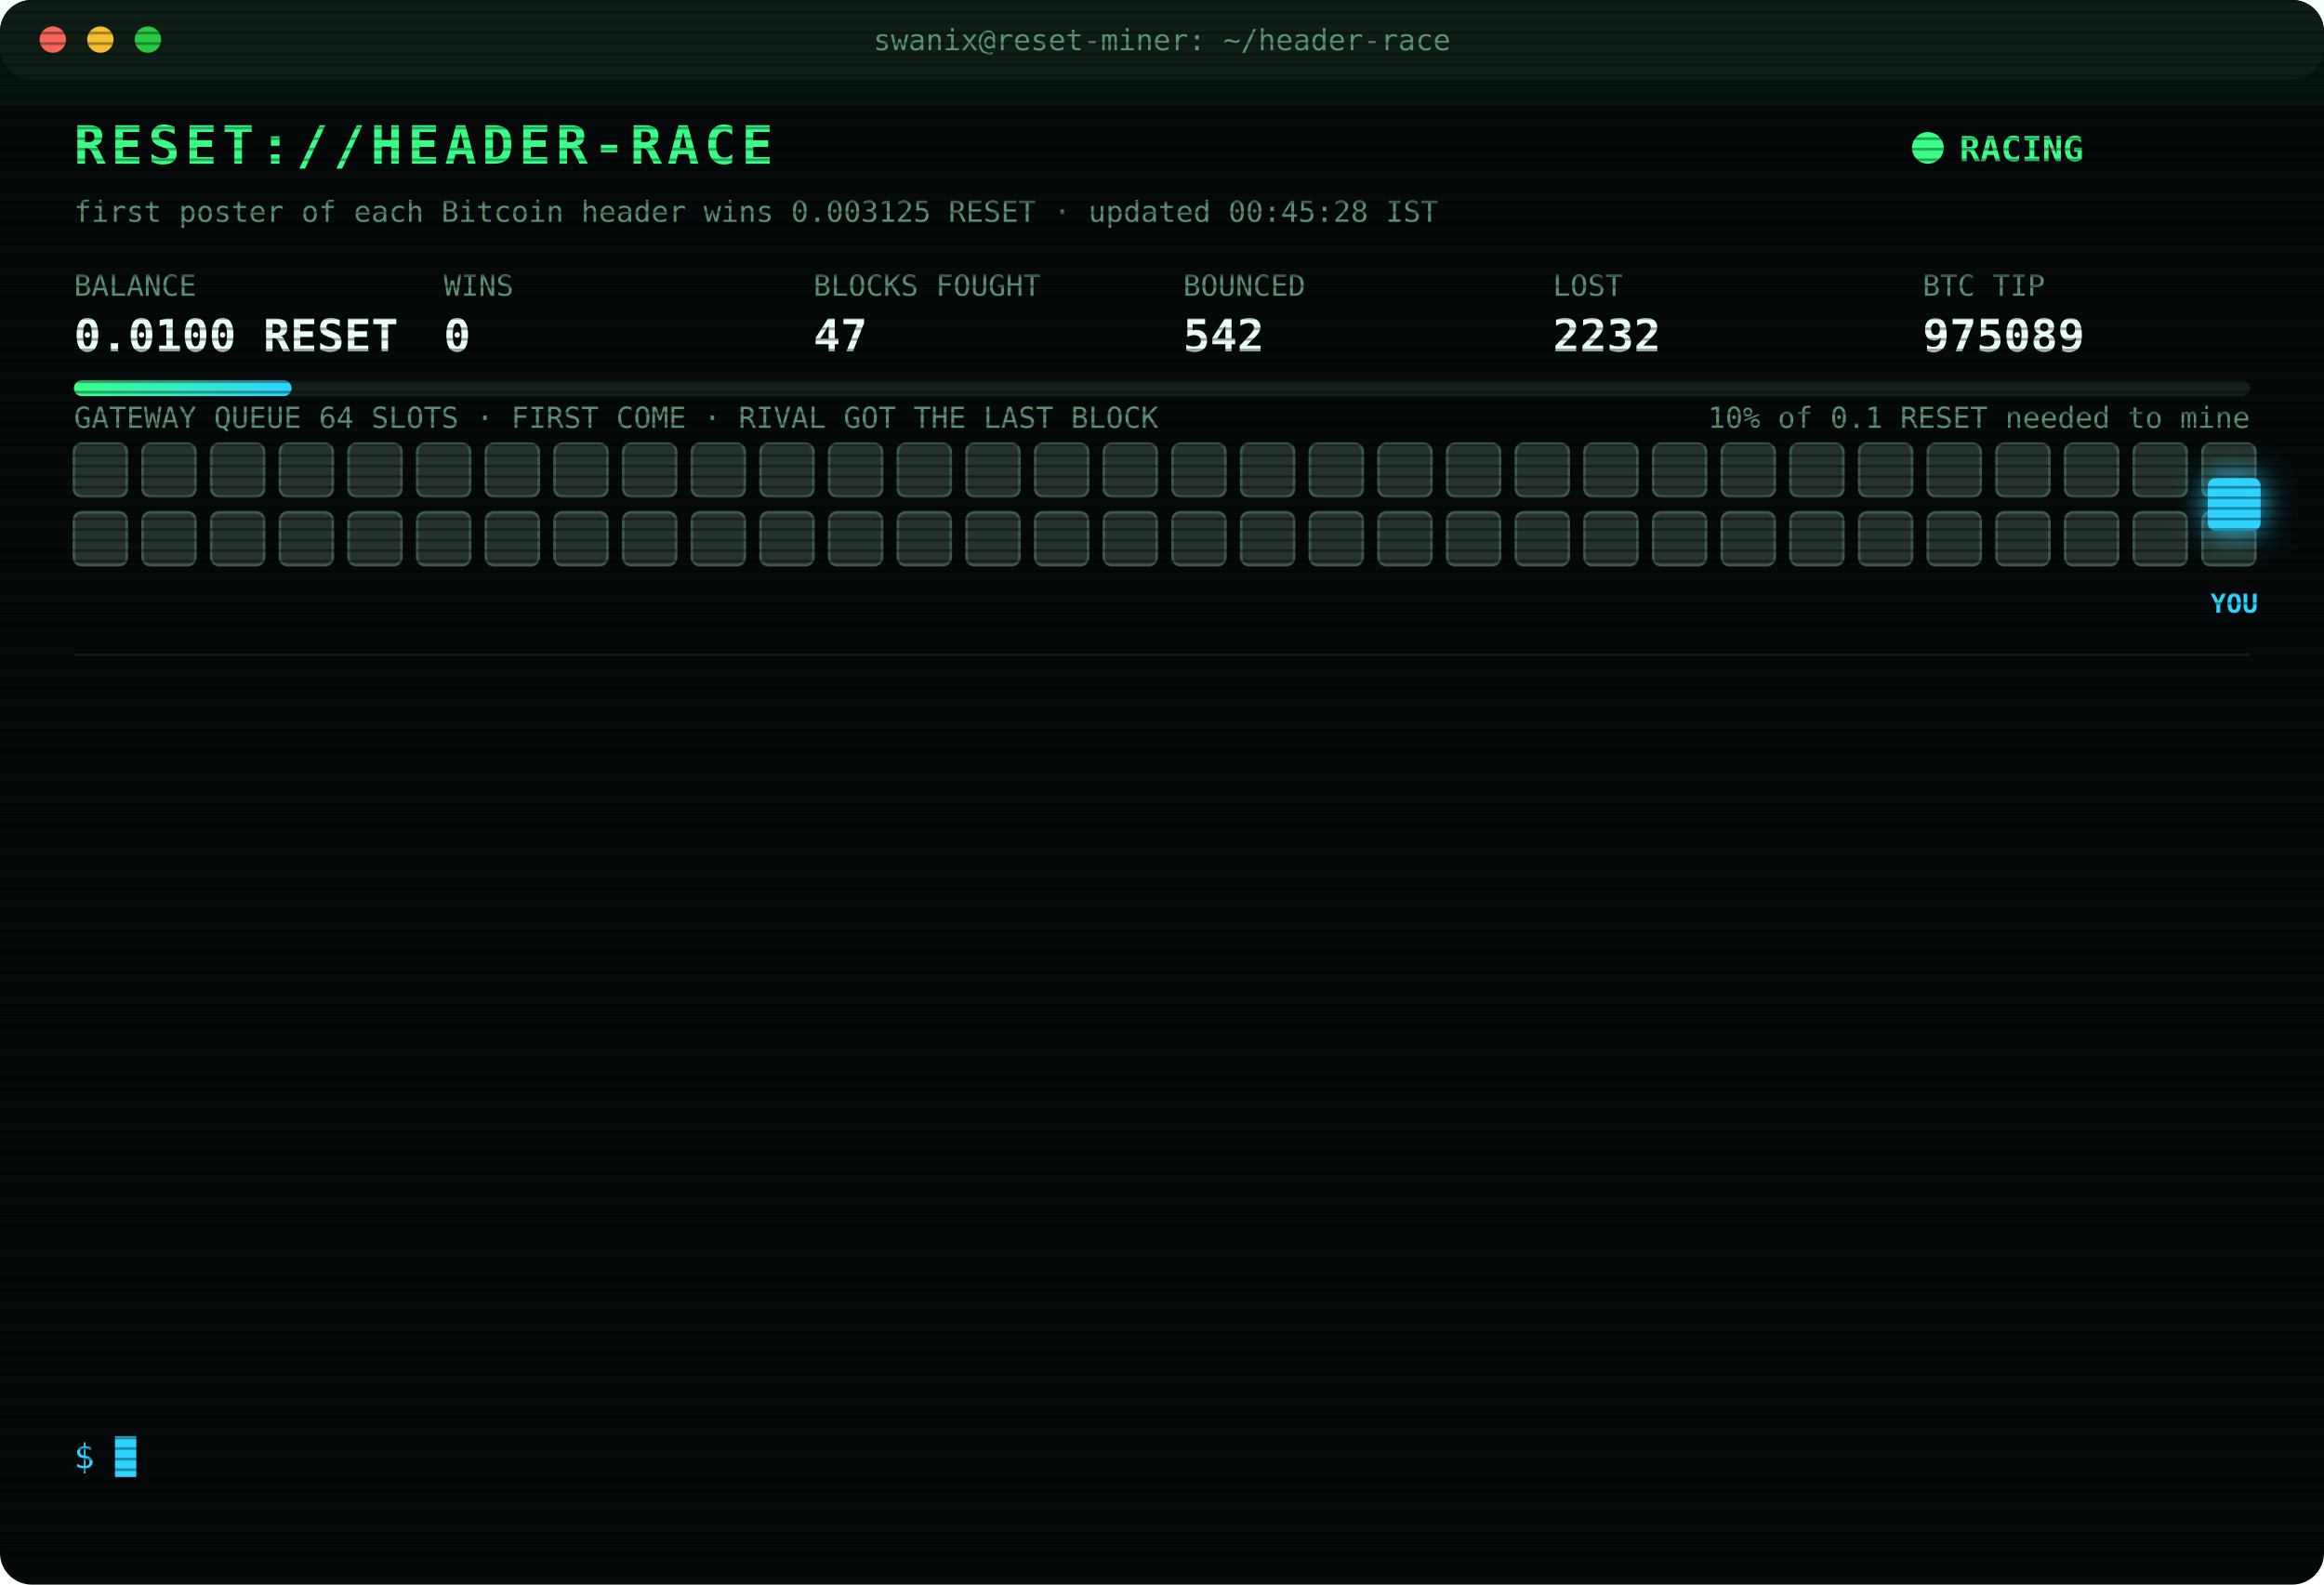
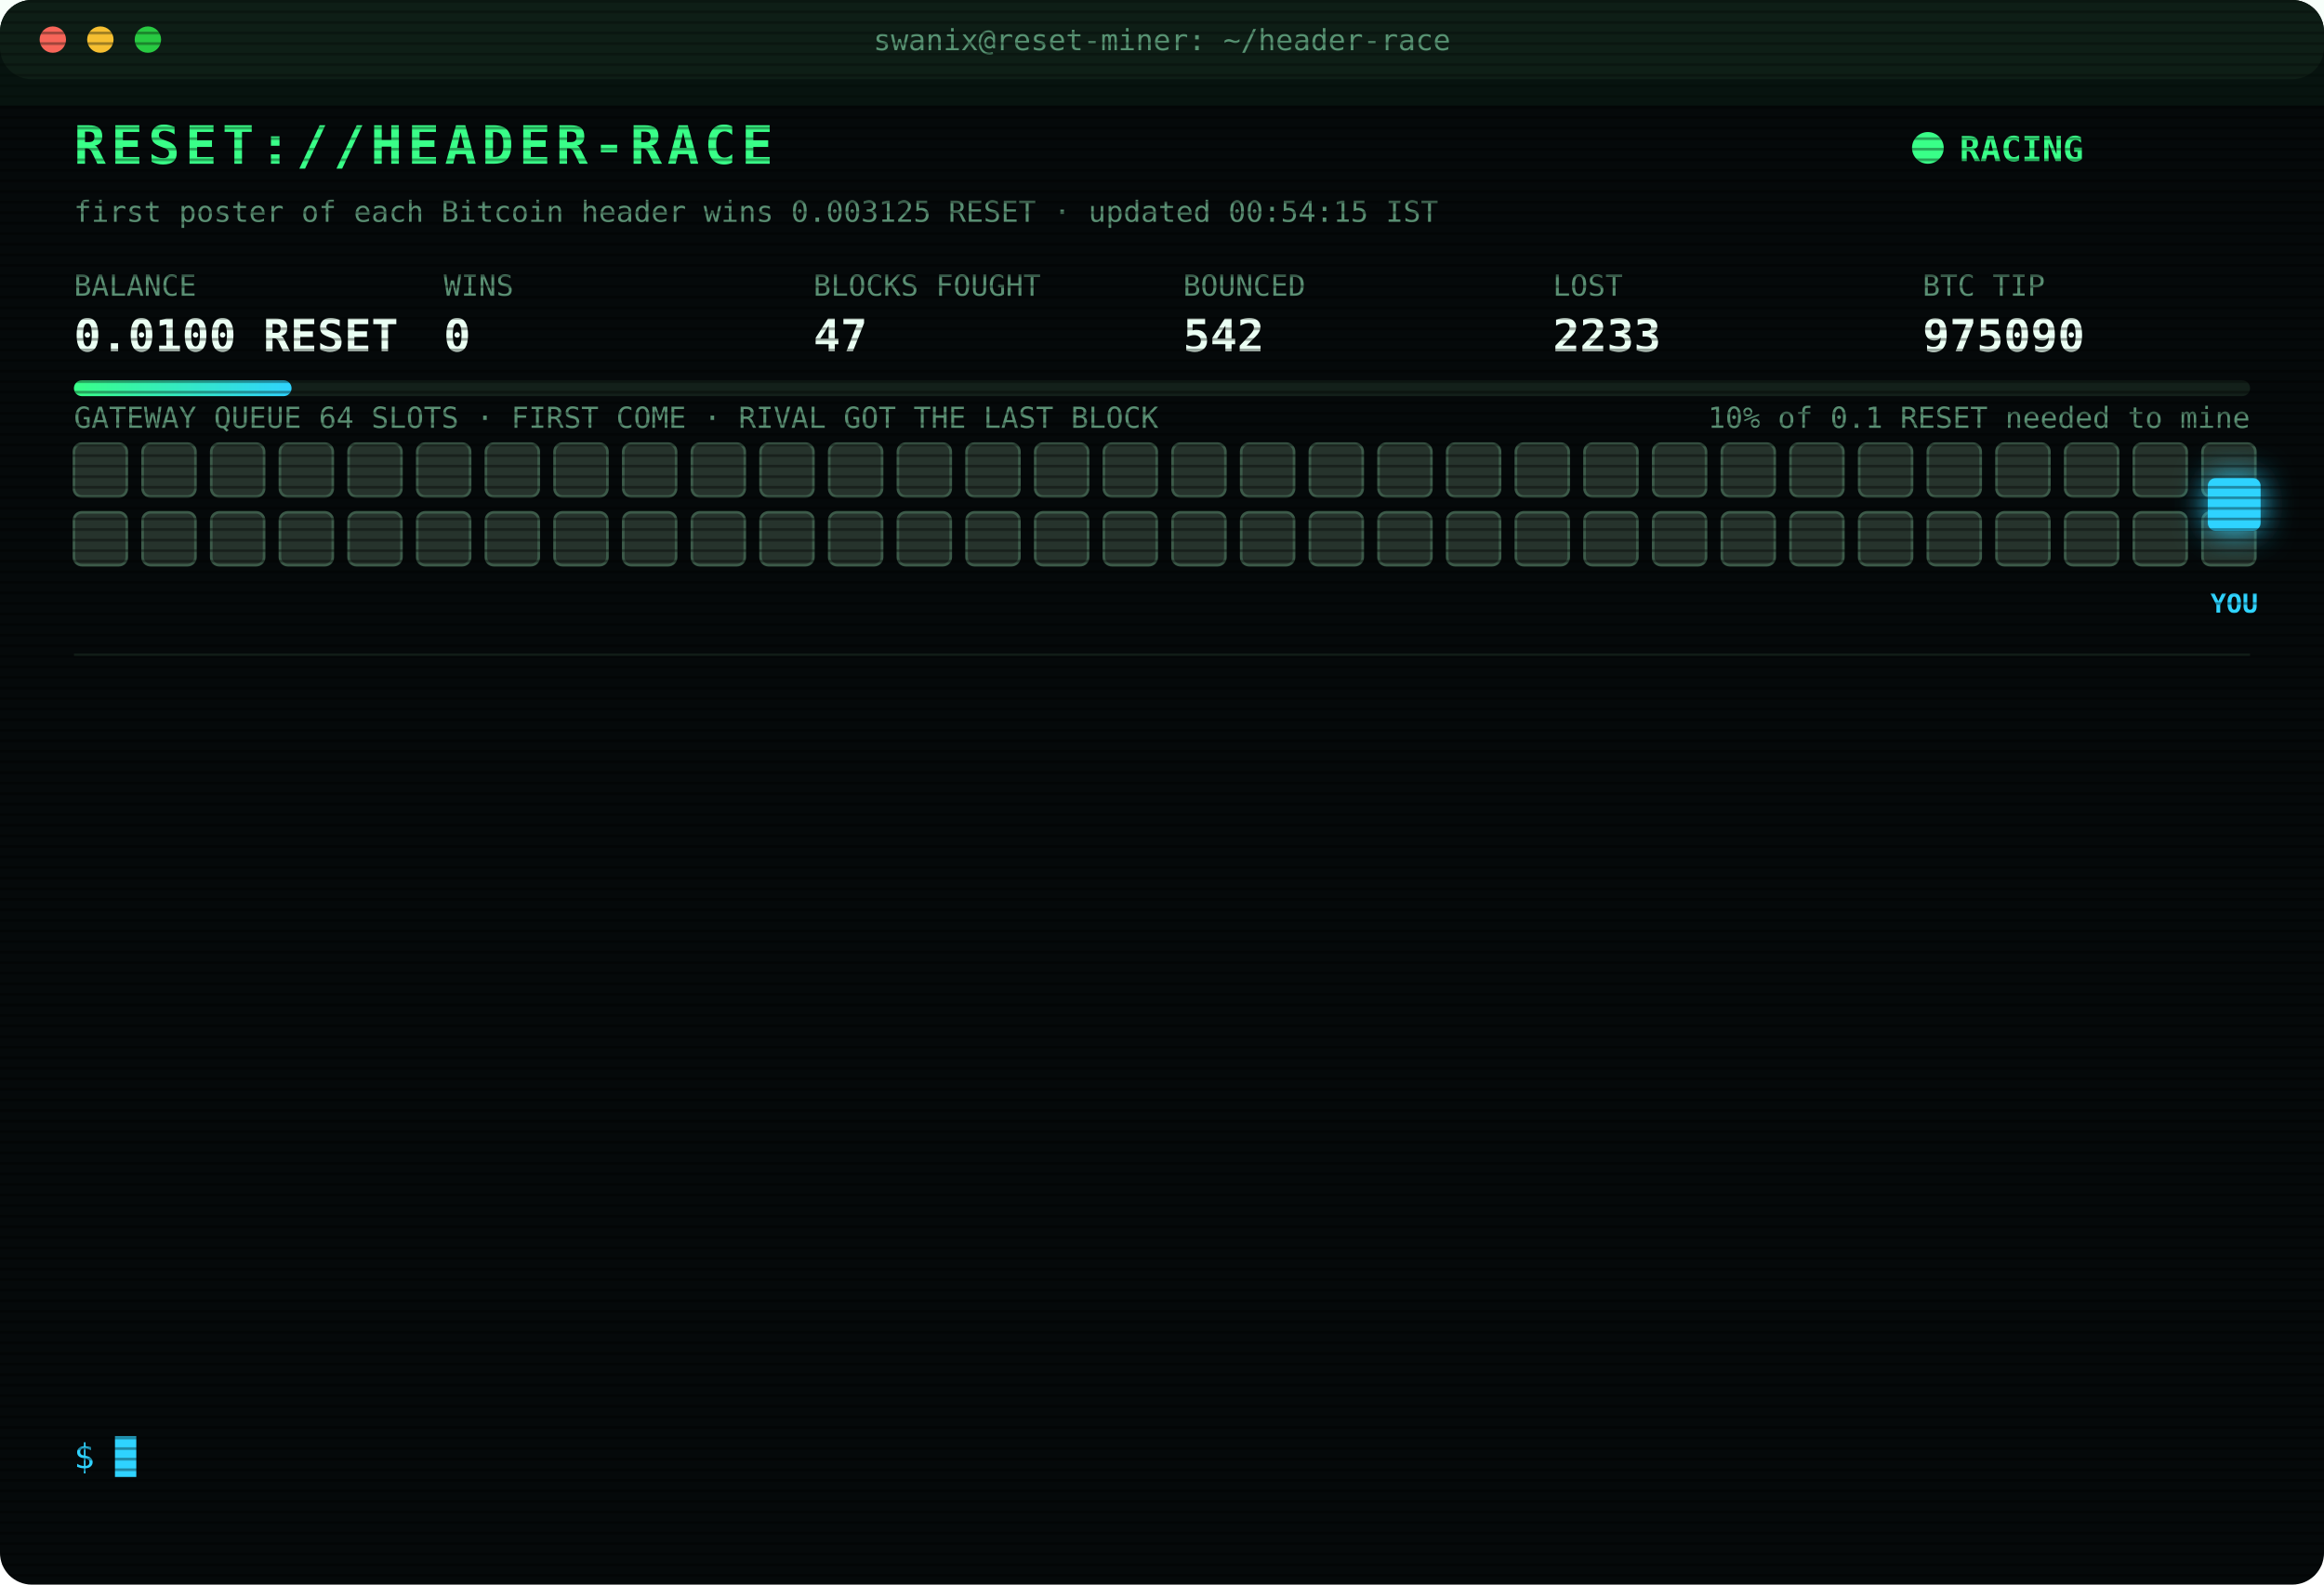
<svg xmlns="http://www.w3.org/2000/svg" width="880" height="600" viewBox="0 0 880 600" font-family="ui-monospace,SFMono-Regular,Menlo,Consolas,monospace">
  <style>
text{font-size:13px;fill:#7CFFB2}
.title{font-size:20px;font-weight:700;fill:#39FF88;letter-spacing:2px;animation:glitch 3s infinite steps(1)}
.sub{fill:#2fd3ff}.k{fill:#5a8f73;font-size:11px}.v{font-size:17px;font-weight:700;fill:#eafff3}
.ts{fill:#3f6b56}.boot{fill:#2fd3ff}.dim{fill:#5a8f73}.bad{fill:#ff4d6d}.warn{fill:#ffd23f}.mag{fill:#ff5cf0}.win{fill:#39FF88;font-weight:700}
.tag{font-size:10px;fill:#2fd3ff;font-weight:700}
.rival{fill:#26332c;stroke:#3c5a49;animation:jam 1.2s infinite alternate}
.idle{fill:#141c18;stroke:#22302a;animation:breathe 4s infinite}
.me{fill:#2fd3ff;filter:drop-shadow(0 0 6px #2fd3ff)}
.hover{animation:nudge 1.1s infinite ease-in-out}.bounce{animation:kick 1.4s infinite}
.ln{opacity:0;animation:in .4s forwards}
.cur{animation:blink 1s infinite steps(1)}
.scan{animation:scan 6s infinite linear}
.led{animation:blink 1.4s infinite}
@keyframes in{from{opacity:0;transform:translateX(-6px)}to{opacity:1;transform:none}}
@keyframes blink{50%{opacity:0}}
@keyframes jam{to{fill:#33463b}}
@keyframes breathe{50%{opacity:.4}}
@keyframes nudge{50%{transform:translateX(-10px)}}
@keyframes kick{0%,100%{transform:none}30%{transform:translateX(-14px)}55%{transform:translateX(10px) translateY(-6px)}}
@keyframes glitch{0%,92%{transform:none}93%{transform:translateX(2px);fill:#ff4d6d}95%{transform:translateX(-2px);fill:#2fd3ff}97%{transform:none}}
@keyframes scan{from{transform:translateY(-40px)}to{transform:translateY(600px)}}
</style>
  <defs>
    <pattern id="sl" width="4" height="4" patternUnits="userSpaceOnUse">
      <rect width="4" height="1" fill="#000" opacity=".35" />
    </pattern>
    <linearGradient id="bar">
      <stop offset="0" stop-color="#39FF88" />
      <stop offset="1" stop-color="#2fd3ff" />
    </linearGradient>
  </defs>
  <rect width="880" height="600" rx="12" fill="#05090a" />
  <rect width="880" height="30" rx="12" fill="#0d1512" />
  <circle cx="20" cy="15" r="5" fill="#ff5f57" />
  <circle cx="38" cy="15" r="5" fill="#febc2e" />
  <circle cx="56" cy="15" r="5" fill="#28c840" />
  <text x="440" y="19" text-anchor="middle" class="k">swanix@reset-miner: ~/header-race</text>
  <text x="28" y="62" class="title">RESET://HEADER-RACE</text>
  <circle class="led" cx="730" cy="56" r="6" fill="#39FF88" />
  <text x="742" y="61" class="win">RACING</text>
-   <text x="28" y="84" class="k">first poster of each Bitcoin header wins 0.003125 RESET · updated 00:45:28 IST</text>
+   <text x="28" y="84" class="k">first poster of each Bitcoin header wins 0.003125 RESET · updated 00:54:15 IST</text>
  <text x="28" y="112" class="k">BALANCE</text>
  <text x="28" y="133" class="v">0.0100 RESET</text>
  <text x="168" y="112" class="k">WINS</text>
  <text x="168" y="133" class="v">0</text>
  <text x="308" y="112" class="k">BLOCKS FOUGHT</text>
  <text x="308" y="133" class="v">47</text>
  <text x="448" y="112" class="k">BOUNCED</text>
  <text x="448" y="133" class="v">542</text>
  <text x="588" y="112" class="k">LOST</text>
-   <text x="588" y="133" class="v">2232</text>
+   <text x="588" y="133" class="v">2233</text>
  <text x="728" y="112" class="k">BTC TIP</text>
-   <text x="728" y="133" class="v">975089</text>
+   <text x="728" y="133" class="v">975090</text>
  <rect x="28" y="144" width="824" height="6" rx="3" fill="#13201a" />
  <rect x="28" y="144" width="82.4" height="6" rx="3" fill="url(#bar)" />
  <text x="852" y="162" text-anchor="end" class="k">10% of 0.1 RESET needed to mine</text>
  <text x="28" y="162" class="k">GATEWAY QUEUE 64 SLOTS · FIRST COME · RIVAL GOT THE LAST BLOCK</text>
  <rect class="rival" x="28" y="168" width="20" height="20" rx="3" style="animation-delay:0.00s" />
  <rect class="rival" x="54" y="168" width="20" height="20" rx="3" style="animation-delay:0.05s" />
  <rect class="rival" x="80" y="168" width="20" height="20" rx="3" style="animation-delay:0.10s" />
  <rect class="rival" x="106" y="168" width="20" height="20" rx="3" style="animation-delay:0.15s" />
  <rect class="rival" x="132" y="168" width="20" height="20" rx="3" style="animation-delay:0.20s" />
  <rect class="rival" x="158" y="168" width="20" height="20" rx="3" style="animation-delay:0.25s" />
  <rect class="rival" x="184" y="168" width="20" height="20" rx="3" style="animation-delay:0.30s" />
  <rect class="rival" x="210" y="168" width="20" height="20" rx="3" style="animation-delay:0.35s" />
  <rect class="rival" x="236" y="168" width="20" height="20" rx="3" style="animation-delay:0.40s" />
  <rect class="rival" x="262" y="168" width="20" height="20" rx="3" style="animation-delay:0.45s" />
  <rect class="rival" x="288" y="168" width="20" height="20" rx="3" style="animation-delay:0.50s" />
  <rect class="rival" x="314" y="168" width="20" height="20" rx="3" style="animation-delay:0.55s" />
  <rect class="rival" x="340" y="168" width="20" height="20" rx="3" style="animation-delay:0.60s" />
  <rect class="rival" x="366" y="168" width="20" height="20" rx="3" style="animation-delay:0.65s" />
  <rect class="rival" x="392" y="168" width="20" height="20" rx="3" style="animation-delay:0.70s" />
  <rect class="rival" x="418" y="168" width="20" height="20" rx="3" style="animation-delay:0.75s" />
  <rect class="rival" x="444" y="168" width="20" height="20" rx="3" style="animation-delay:0.80s" />
  <rect class="rival" x="470" y="168" width="20" height="20" rx="3" style="animation-delay:0.85s" />
  <rect class="rival" x="496" y="168" width="20" height="20" rx="3" style="animation-delay:0.90s" />
  <rect class="rival" x="522" y="168" width="20" height="20" rx="3" style="animation-delay:0.95s" />
  <rect class="rival" x="548" y="168" width="20" height="20" rx="3" style="animation-delay:1.00s" />
  <rect class="rival" x="574" y="168" width="20" height="20" rx="3" style="animation-delay:1.05s" />
  <rect class="rival" x="600" y="168" width="20" height="20" rx="3" style="animation-delay:1.10s" />
  <rect class="rival" x="626" y="168" width="20" height="20" rx="3" style="animation-delay:1.15s" />
  <rect class="rival" x="652" y="168" width="20" height="20" rx="3" style="animation-delay:1.20s" />
  <rect class="rival" x="678" y="168" width="20" height="20" rx="3" style="animation-delay:1.25s" />
  <rect class="rival" x="704" y="168" width="20" height="20" rx="3" style="animation-delay:1.30s" />
  <rect class="rival" x="730" y="168" width="20" height="20" rx="3" style="animation-delay:1.35s" />
  <rect class="rival" x="756" y="168" width="20" height="20" rx="3" style="animation-delay:1.40s" />
  <rect class="rival" x="782" y="168" width="20" height="20" rx="3" style="animation-delay:1.45s" />
  <rect class="rival" x="808" y="168" width="20" height="20" rx="3" style="animation-delay:1.50s" />
  <rect class="rival" x="834" y="168" width="20" height="20" rx="3" style="animation-delay:1.55s" />
  <rect class="rival" x="28" y="194" width="20" height="20" rx="3" style="animation-delay:1.60s" />
  <rect class="rival" x="54" y="194" width="20" height="20" rx="3" style="animation-delay:1.65s" />
  <rect class="rival" x="80" y="194" width="20" height="20" rx="3" style="animation-delay:1.70s" />
  <rect class="rival" x="106" y="194" width="20" height="20" rx="3" style="animation-delay:1.75s" />
  <rect class="rival" x="132" y="194" width="20" height="20" rx="3" style="animation-delay:1.80s" />
  <rect class="rival" x="158" y="194" width="20" height="20" rx="3" style="animation-delay:1.85s" />
  <rect class="rival" x="184" y="194" width="20" height="20" rx="3" style="animation-delay:1.90s" />
  <rect class="rival" x="210" y="194" width="20" height="20" rx="3" style="animation-delay:1.95s" />
  <rect class="rival" x="236" y="194" width="20" height="20" rx="3" style="animation-delay:2.00s" />
  <rect class="rival" x="262" y="194" width="20" height="20" rx="3" style="animation-delay:2.05s" />
  <rect class="rival" x="288" y="194" width="20" height="20" rx="3" style="animation-delay:2.10s" />
  <rect class="rival" x="314" y="194" width="20" height="20" rx="3" style="animation-delay:2.15s" />
  <rect class="rival" x="340" y="194" width="20" height="20" rx="3" style="animation-delay:2.20s" />
  <rect class="rival" x="366" y="194" width="20" height="20" rx="3" style="animation-delay:2.25s" />
  <rect class="rival" x="392" y="194" width="20" height="20" rx="3" style="animation-delay:2.30s" />
  <rect class="rival" x="418" y="194" width="20" height="20" rx="3" style="animation-delay:2.35s" />
  <rect class="rival" x="444" y="194" width="20" height="20" rx="3" style="animation-delay:2.40s" />
  <rect class="rival" x="470" y="194" width="20" height="20" rx="3" style="animation-delay:2.45s" />
  <rect class="rival" x="496" y="194" width="20" height="20" rx="3" style="animation-delay:2.50s" />
  <rect class="rival" x="522" y="194" width="20" height="20" rx="3" style="animation-delay:2.55s" />
  <rect class="rival" x="548" y="194" width="20" height="20" rx="3" style="animation-delay:2.60s" />
  <rect class="rival" x="574" y="194" width="20" height="20" rx="3" style="animation-delay:2.65s" />
  <rect class="rival" x="600" y="194" width="20" height="20" rx="3" style="animation-delay:2.70s" />
  <rect class="rival" x="626" y="194" width="20" height="20" rx="3" style="animation-delay:2.75s" />
  <rect class="rival" x="652" y="194" width="20" height="20" rx="3" style="animation-delay:2.80s" />
  <rect class="rival" x="678" y="194" width="20" height="20" rx="3" style="animation-delay:2.85s" />
  <rect class="rival" x="704" y="194" width="20" height="20" rx="3" style="animation-delay:2.90s" />
  <rect class="rival" x="730" y="194" width="20" height="20" rx="3" style="animation-delay:2.95s" />
  <rect class="rival" x="756" y="194" width="20" height="20" rx="3" style="animation-delay:3.00s" />
  <rect class="rival" x="782" y="194" width="20" height="20" rx="3" style="animation-delay:3.05s" />
  <rect class="rival" x="808" y="194" width="20" height="20" rx="3" style="animation-delay:3.10s" />
  <rect class="rival" x="834" y="194" width="20" height="20" rx="3" style="animation-delay:3.15s" />
  <g class="hover">
    <rect class="me" x="836" y="181" width="20" height="20" rx="3" />
    <text class="tag" x="846" y="232" text-anchor="middle">YOU</text>
  </g>
  <line x1="28" x2="852" y1="248" y2="248" stroke="#13201a" />
  <g class="ln" style="animation-delay:0.40s">
-     <text x="28" y="270" class="ts">22:16:46</text>
-     <text x="104" y="270" class="bad">[LOST] #975079 taken by a rival miner</text>
+     <text x="28" y="270" class="ts">22:26:13</text>
+     <text x="104" y="270" class="bad">[LOST] #975080 taken by a rival miner</text>
  </g>
  <g class="ln" style="animation-delay:0.65s">
-     <text x="28" y="292" class="ts">22:26:13</text>
-     <text x="104" y="292" class="bad">[LOST] #975080 taken by a rival miner</text>
+     <text x="28" y="292" class="ts">22:40:46</text>
+     <text x="104" y="292" class="bad">[LOST] #975081 taken by a rival miner</text>
  </g>
  <g class="ln" style="animation-delay:0.90s">
-     <text x="28" y="314" class="ts">22:40:46</text>
-     <text x="104" y="314" class="bad">[LOST] #975081 taken by a rival miner</text>
+     <text x="28" y="314" class="ts">22:55:03</text>
+     <text x="104" y="314" class="bad">[LOST] #975082 taken by a rival miner</text>
  </g>
  <g class="ln" style="animation-delay:1.15s">
-     <text x="28" y="336" class="ts">22:55:03</text>
-     <text x="104" y="336" class="bad">[LOST] #975082 taken by a rival miner</text>
+     <text x="28" y="336" class="ts">22:55:33</text>
+     <text x="104" y="336" class="dim">[STINT END] calls 747 · wins 0</text>
  </g>
  <g class="ln" style="animation-delay:1.40s">
-     <text x="28" y="358" class="ts">22:55:33</text>
-     <text x="104" y="358" class="dim">[STINT END] calls 747 · wins 0</text>
+     <text x="28" y="358" class="ts">23:00:26</text>
+     <text x="104" y="358" class="boot">[BOOT] racer v3 online · 3 feeds · stint 340m</text>
  </g>
  <g class="ln" style="animation-delay:1.65s">
-     <text x="28" y="380" class="ts">23:00:26</text>
-     <text x="104" y="380" class="boot">[BOOT] racer v3 online · 3 feeds · stint 340m</text>
+     <text x="28" y="380" class="ts">23:02:56</text>
+     <text x="104" y="380" class="bad">[LOST] #975083 taken by a rival miner</text>
  </g>
  <g class="ln" style="animation-delay:1.90s">
-     <text x="28" y="402" class="ts">23:02:56</text>
-     <text x="104" y="402" class="bad">[LOST] #975083 taken by a rival miner</text>
+     <text x="28" y="402" class="ts">23:10:48</text>
+     <text x="104" y="402" class="bad">[LOST] #975084 taken by a rival miner</text>
  </g>
  <g class="ln" style="animation-delay:2.15s">
-     <text x="28" y="424" class="ts">23:10:48</text>
-     <text x="104" y="424" class="bad">[LOST] #975084 taken by a rival miner</text>
+     <text x="28" y="424" class="ts">23:33:51</text>
+     <text x="104" y="424" class="bad">[LOST] #975085 taken by a rival miner</text>
  </g>
  <g class="ln" style="animation-delay:2.40s">
-     <text x="28" y="446" class="ts">23:33:51</text>
-     <text x="104" y="446" class="bad">[LOST] #975085 taken by a rival miner</text>
+     <text x="28" y="446" class="ts">00:05:18</text>
+     <text x="104" y="446" class="bad">[LOST] #975086 taken by a rival miner</text>
  </g>
  <g class="ln" style="animation-delay:2.65s">
-     <text x="28" y="468" class="ts">00:05:18</text>
-     <text x="104" y="468" class="bad">[LOST] #975086 taken by a rival miner</text>
+     <text x="28" y="468" class="ts">00:10:19</text>
+     <text x="104" y="468" class="bad">[LOST] #975087 taken by a rival miner</text>
  </g>
  <g class="ln" style="animation-delay:2.90s">
-     <text x="28" y="490" class="ts">00:10:19</text>
-     <text x="104" y="490" class="bad">[LOST] #975087 taken by a rival miner</text>
+     <text x="28" y="490" class="ts">00:12:06</text>
+     <text x="104" y="490" class="bad">[LOST] #975088 taken by a rival miner</text>
  </g>
  <g class="ln" style="animation-delay:3.15s">
-     <text x="28" y="512" class="ts">00:12:06</text>
-     <text x="104" y="512" class="bad">[LOST] #975088 taken by a rival miner</text>
+     <text x="28" y="512" class="ts">00:41:38</text>
+     <text x="104" y="512" class="bad">[LOST] #975089 taken by a rival miner</text>
  </g>
  <g class="ln" style="animation-delay:3.40s">
-     <text x="28" y="534" class="ts">00:41:38</text>
-     <text x="104" y="534" class="bad">[LOST] #975089 taken by a rival miner</text>
+     <text x="28" y="534" class="ts">00:54:15</text>
+     <text x="104" y="534" class="bad">[LOST] #975090 taken by a rival miner</text>
  </g>
  <text x="28" y="556" class="sub">$ <tspan class="cur">█</tspan>
  </text>
  <rect width="880" height="600" rx="12" fill="url(#sl)" pointer-events="none" />
  <rect class="scan" width="880" height="40" fill="#39FF88" opacity=".04" />
</svg>
